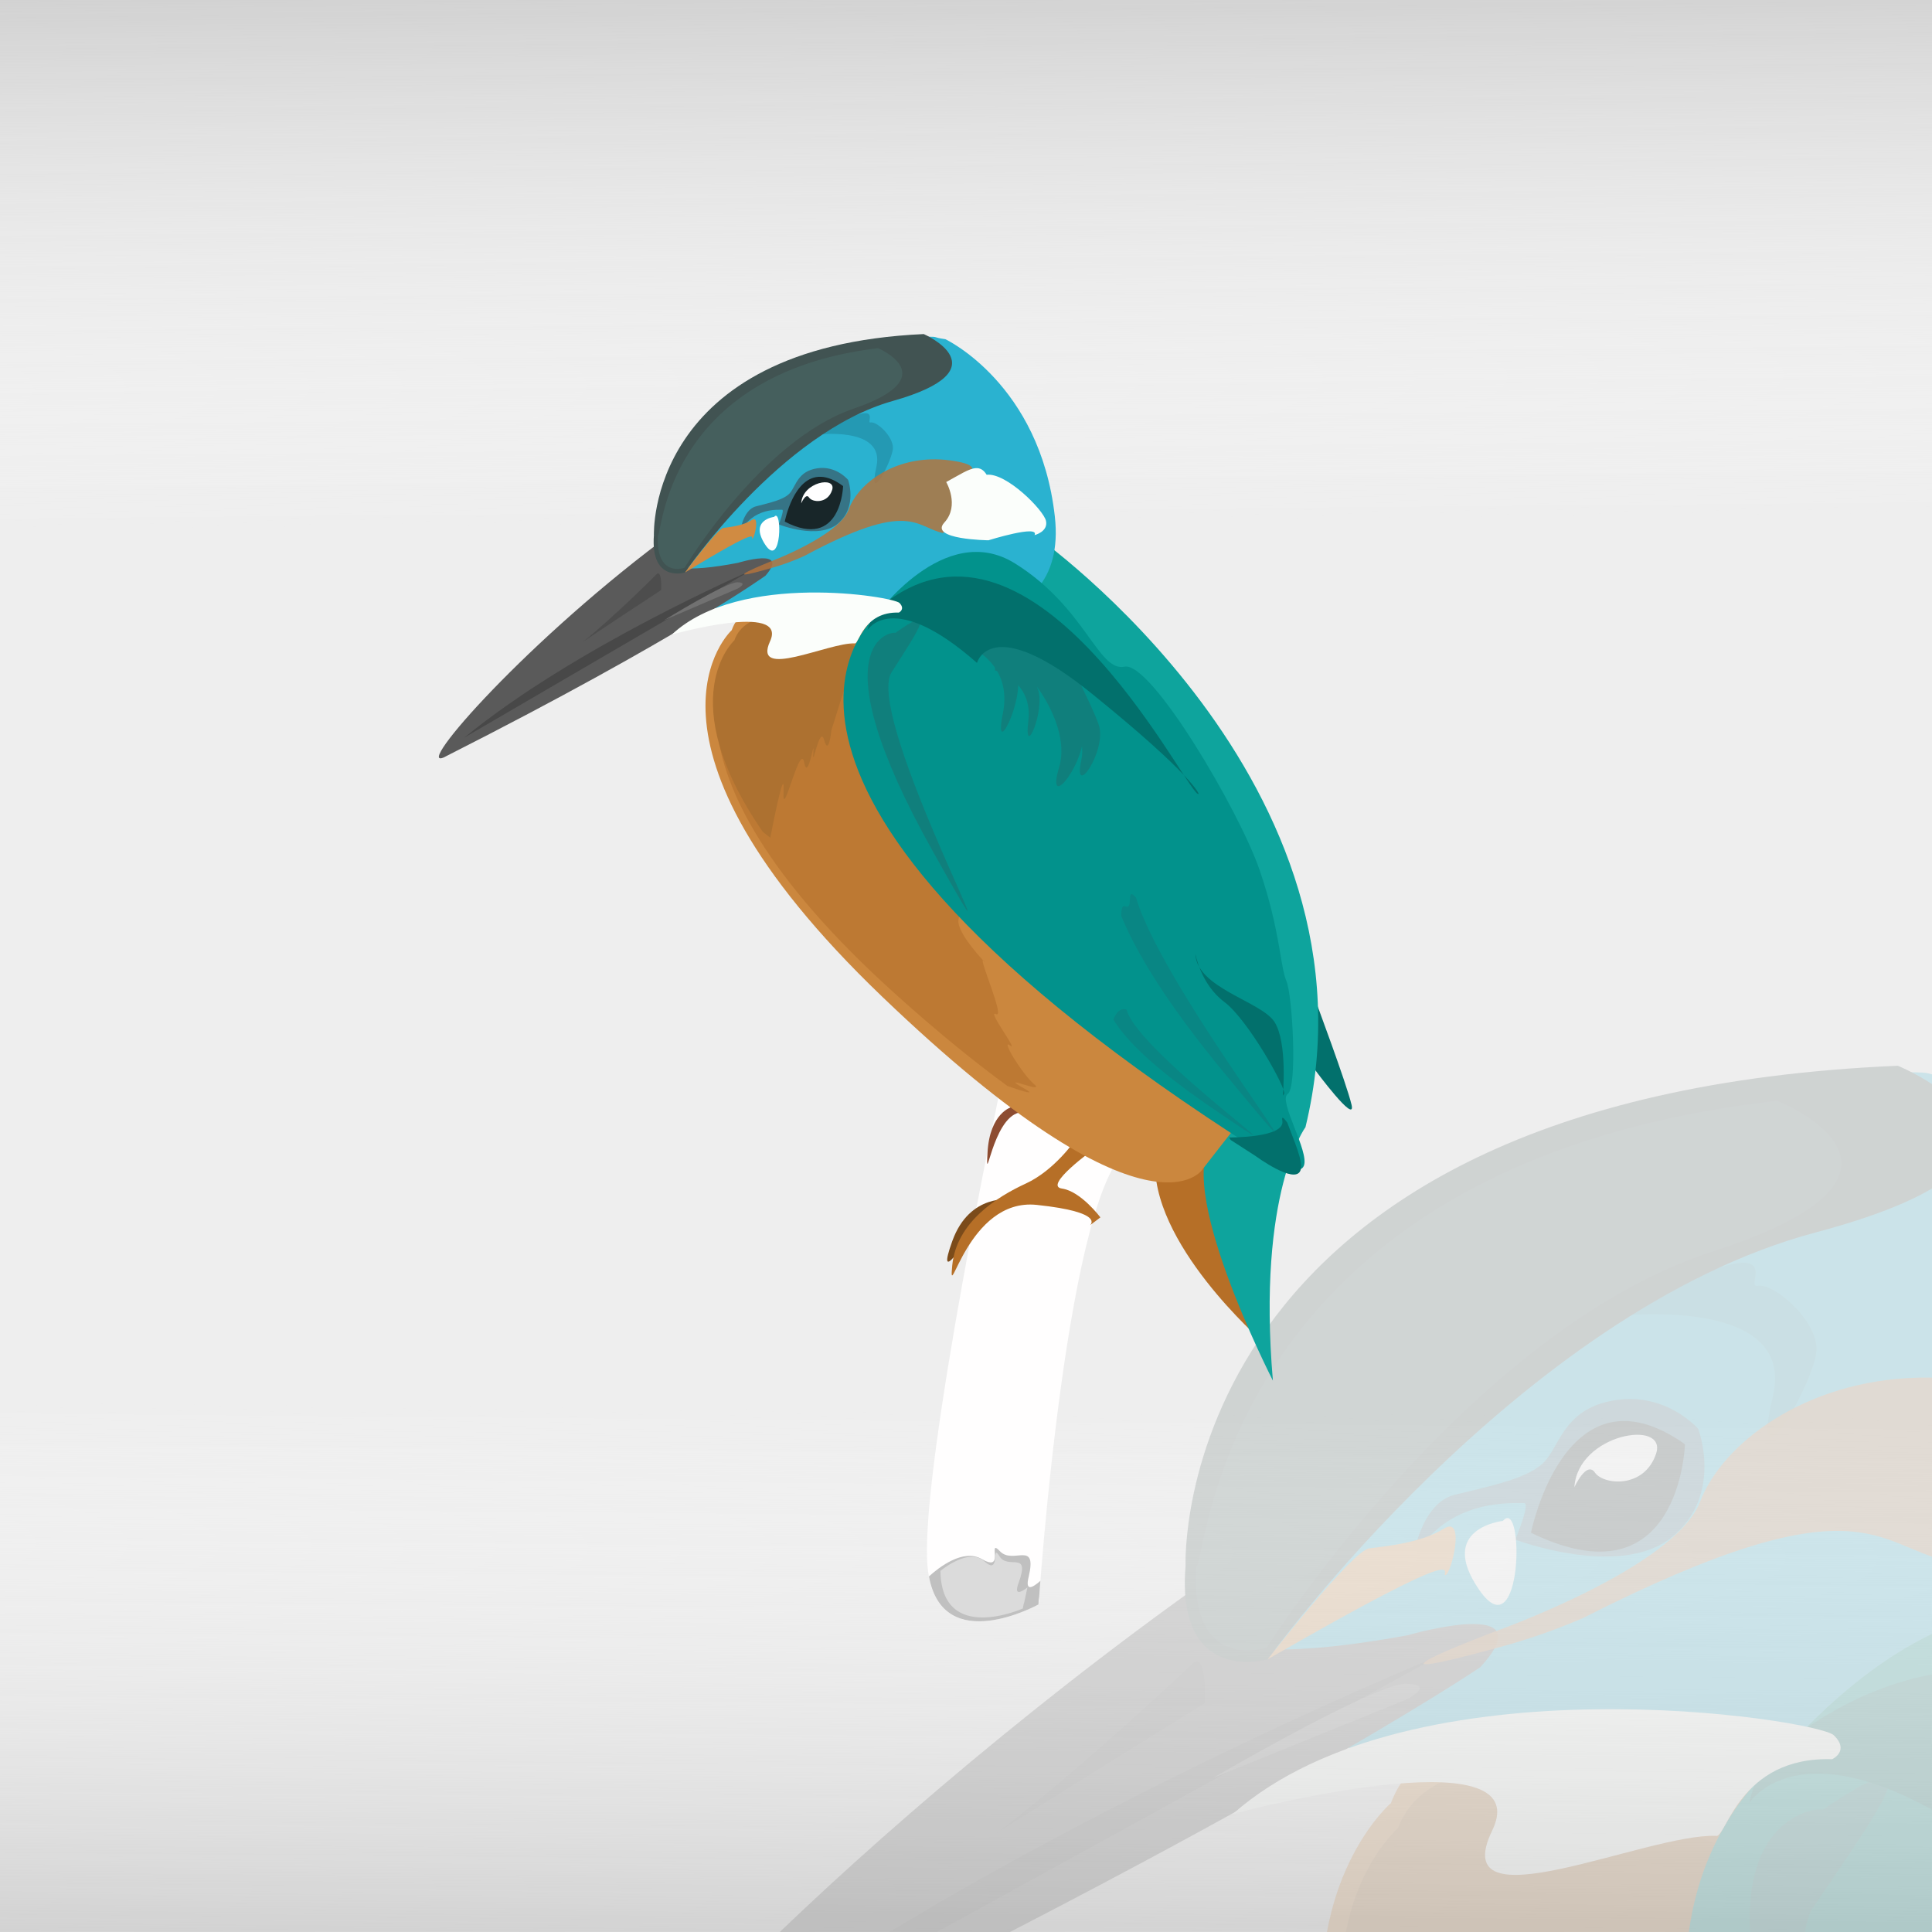
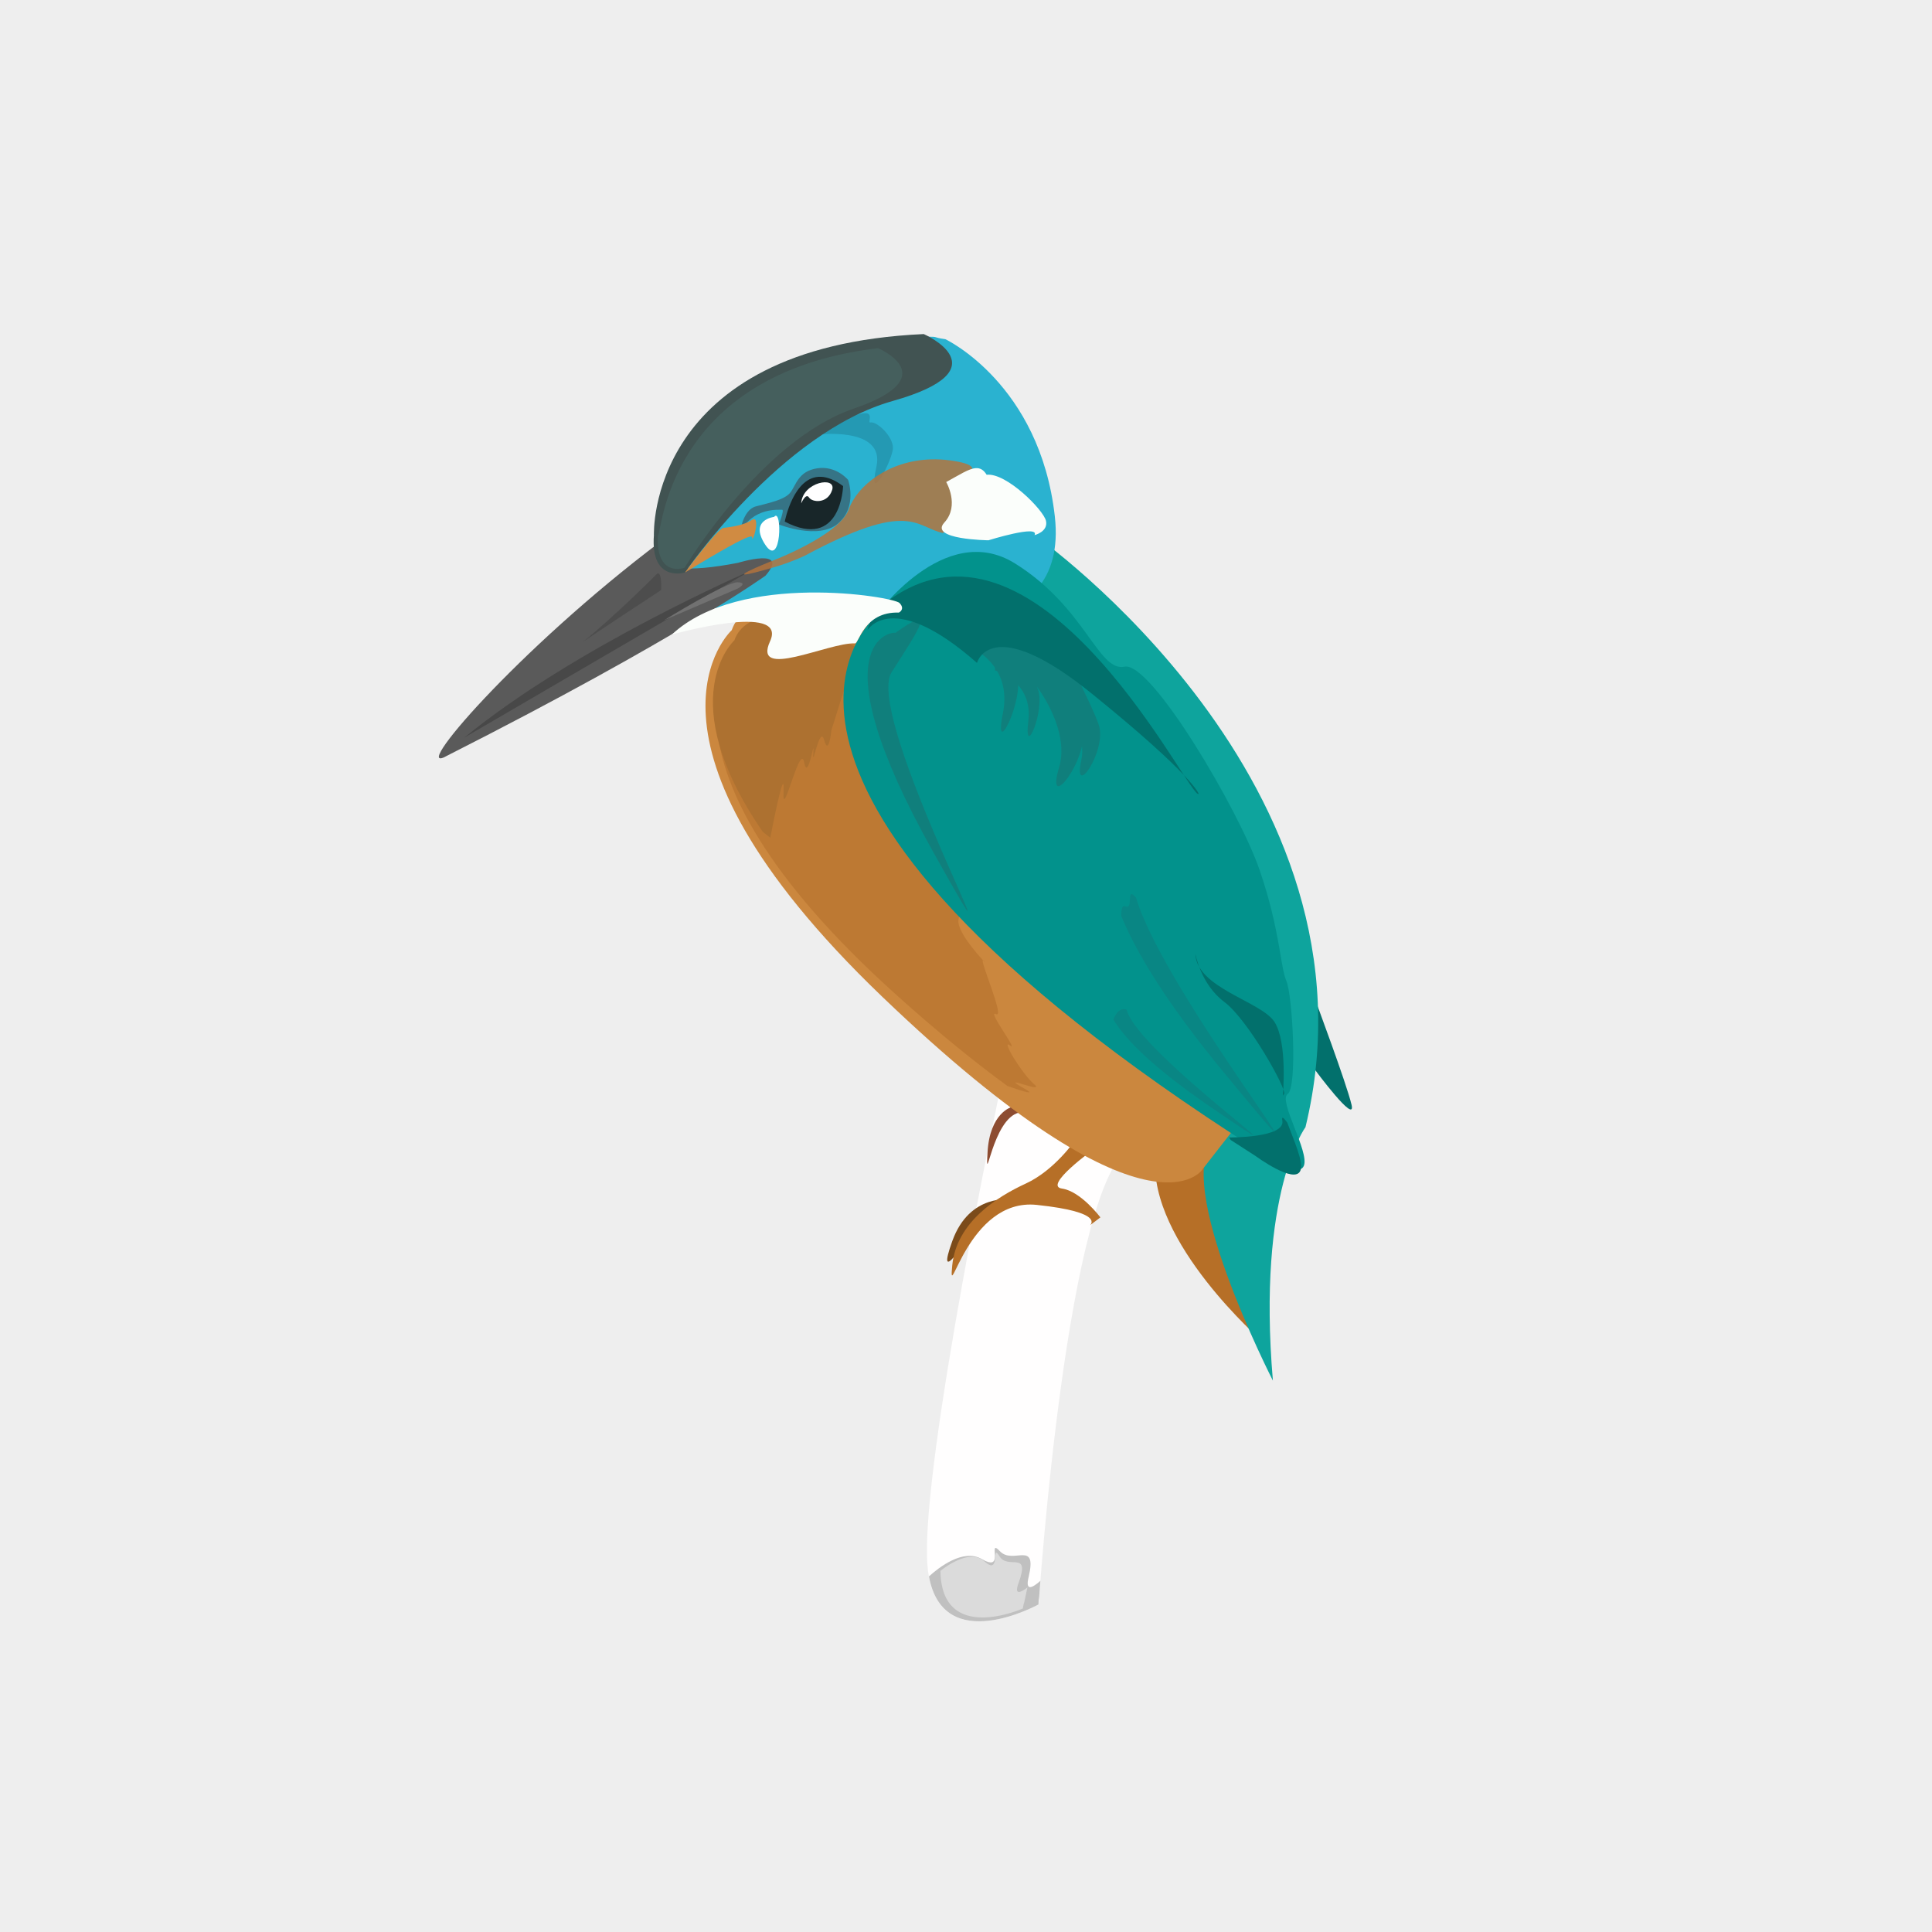
- <svg xmlns="http://www.w3.org/2000/svg" xmlns:xlink="http://www.w3.org/1999/xlink" width="500" height="500" viewBox="0 0 132.292 132.292">
-   <defs>
-     <linearGradient id="a">
-       <stop offset="0" stop-color="#fff" stop-opacity="0" />
-       <stop offset="1" stop-color="#d2d2d2" />
-     </linearGradient>
-     <linearGradient id="b" x1="150.908" x2="150.601" y1="96.973" y2="133.565" gradientTransform="scale(3.77953)" gradientUnits="userSpaceOnUse" xlink:href="#a" />
-     <linearGradient id="c" x1="150.908" x2="150.601" y1="96.973" y2="133.565" gradientTransform="matrix(1 0 0 -1 0 132.292)" gradientUnits="userSpaceOnUse" xlink:href="#a" />
-     <filter id="d" width="1" height="1" x="0" y="0" color-interpolation-filters="sRGB">
-       <feGaussianBlur />
-     </filter>
-   </defs>
+ <svg xmlns="http://www.w3.org/2000/svg" width="500" height="500" viewBox="0 0 132.292 132.292">
  <path fill="#eee" fill-rule="evenodd" d="M0 0h132.292v132.292H0z" paint-order="fill markers stroke" />
-   <path fill="url(#b)" d="M500 214.174c-73.784 77.125-200.995 236.18-314.252 86.717C101.012 189.066 39.832 204.358 0 245.959V500h500V214.174z" transform="scale(.26458)" />
-   <path fill="url(#c)" d="M132.292 75.625c-19.522-20.406-53.18-62.49-83.146-22.944C26.726 82.268 10.539 78.221 0 67.215V0h132.292z" />
-   <g stroke-width=".39" filter="url(#d)" opacity=".179" transform="matrix(2.63968 0 0 2.48977 -55.127 4.147)">
-     <path fill="#02706c" d="M96.89 78.007s2.862 3.863 2.517 2.406c-.344-1.457-2.517-7.268-2.517-7.268z" />
-     <path fill="#fffefe" d="M75.387 79.162s-5.431 25.68-5.033 32.58c.398 6.902 7.628 2.886 7.628 2.886s1.937-29.191 6.369-31.329c4.432-2.137-8.964-4.137-8.964-4.137z" />
-     <path fill="#8d4c31" d="M76.123 80.578s-1.482.386-1.64 3.089c-.158 2.703.323-2.309 2.172-2.716 1.85-.408-.532-.373-.532-.373z" />
-     <path fill="#b66f27" d="M93.283 96.599s-7.77-6.77-7.309-12.56c.46-5.79 5.935 1.736 5.935 1.736z" />
-     <path fill="#7b4b1a" d="M76.1 86.909s-2.833-.466-4.025 2.828c-1.192 3.293 1.009-.15 1.009-.15z" />
-     <path fill="#b66f27" d="M80.472 82.857s-1.397 2.046-3.36 2.951c-1.963.905-4.75 2.632-5.045 5.604-.295 2.972 1.027-4.64 5.785-4.138 4.758.503 3.644 1.395 3.644 1.395l.714-.54s-1.336-1.79-2.636-1.974c-1.301-.183 2.143-2.666 2.143-2.666z" />
-     <path fill="#0ea49d" d="M77.703 41.411s24.271 16.984 18.55 40.547c0 0-3.329 4.44-2.23 17.348 0 0-7.054-13.774-3.954-16.564 3.1-2.79-16.253-32.035-16.253-32.035z" />
-     <path fill="#2ab2d0" d="M70.327 27.823C57.288 27.805 51.638 41.4 51.638 41.4c.466-.358 4.41 6.072 5.499 5.918l11.52-.089s11.452 2.004 10.434-7.091c-1.018-9.095-7.493-12.14-7.493-12.14-.955-.136-.401-.172-1.27-.174z" />
-     <path fill="#cb873e" d="M56.966 47.922S48.8 55.318 67.283 73.029C85.73 90.707 89.278 84.76 89.223 84.812l3.304-4.234-23.87-33.35s-10.156-3.68-11.691.694z" />
-     <path fill="#bd7933" d="M59.828 46.909c-1.205.292-2.153.915-2.483 2.08 0 0-7.282 7.568 10.888 23.9 2.915 2.62 5.435 4.658 7.62 6.246 1.21.421 1.955.63 1.182.193-2.03-1.145 1.49.421.634-.32-.856-.743-2.304-3.156-1.645-2.65.659.507-1.635-2.49-.96-2.148.634.322-1.131-3.701-.896-3.698-.461-.487-1.79-2.022-1.676-2.75.152-.977.681-2.627.681-2.627l-6.045-11.319-.505-6.49a29.462 29.462 0 00-.491-.112zM74.17 70.513c.159.167.217.214.074.057-.034-.038-.058-.056-.074-.057z" />
-     <path fill="#ad7130" d="M59.59 46.943c-1.15.17-2.086.653-2.444 1.675 0 0-4.359 3.951 1.949 13.112l.514.402s1.015-5.336.906-3.155c-.109 2.18 1.134-3.434 1.41-2.01.275 1.423.72-1.946.63-.656-.09 1.29.431-1.993.742-.859.31 1.135.494-.68.494-.68l1.787-5.68z" />
-     <path fill="#02928c" d="M66.781 47.007s-13.354 11.362 26.3 36.594c0 0 2.663 1.962 3.06.998.398-.965-1.78-4.466-1.104-4.92.675-.456.326-6.79-.092-7.738-.418-.948-.43-3.517-1.833-7.597-1.404-4.08-7.421-14.292-9.244-13.922-1.822.37-2.653-4.044-7.509-7.072-4.855-3.029-9.578 3.657-9.578 3.657z" />
-     <path fill="#02706c" d="M94.705 81.31c-.05-.016-.066.04-.037.19.227 1.194-3.639 1.156-3.639 1.156l.103.173c.56.365 1.13.732 1.713 1.103 0 0 2.663 1.962 3.06.998.24-.583-.456-2.087-.898-3.29-.135-.185-.244-.312-.302-.33zM94.705 79.793s.333-3.639-.577-5.052c-.911-1.412-5.345-2.316-5.415-4.67 0 0 .35 2.082 1.984 3.307 1.634 1.224 4.275 5.972 4.096 6.29" />
-     <path fill="silver" d="M75.02 110.765c-.209.067.41 1.54-.919.765-1.284-.75-2.963.576-3.63 1.184 1.003 5.498 7.444 1.95 7.5 1.919 0-.173.015-.35.049-.531.018-.255.033-.463.082-1.087-.566.5-1.042.727-.811-.238.625-2.612-1.054-.832-1.961-1.789-.17-.18-.262-.239-.31-.223z" />
-     <path fill="#dbdbdb" d="M75.084 111.096c-.172.037.121 1.432-.82.584-.912-.821-2.404.18-3.007.65.072 5.056 5.595 2.6 5.643 2.579a2.86 2.86 0 01.107-.472c.047-.227.086-.413.206-.967-.51.384-.913.534-.606-.307.831-2.277-.72-.868-1.308-1.83-.11-.181-.175-.245-.215-.237z" />
-     <path fill="#107f7c" d="M73.301 49.084s2.915 1.163 2.234 4.52c-.68 3.357 1.452-.819.98-2.608-.473-1.79 3.885 2.917 2.873 6.299-1.012 3.382 2.137-.616 1.612-2.848-.526-2.233-1.79-4.84-1.042-4.488.75.352-6.483-1.912-6.483-1.912z" />
-     <path fill="#107f7c" d="M74.988 50.675s2.622.7 2.287 3.468c-.335 2.768 1.199-.781.651-2.188-.547-1.407 3.6 2.037 2.98 4.853-.622 2.816 1.81-.673 1.183-2.434-.628-1.76-1.927-3.763-1.249-3.54.679.222-5.781-1.011-5.781-1.011zM68.166 48.108c-.14-.117-5.561.453 2.605 15.016 7.254 12.937-4.832-9.235-2.857-12.325 1.947-3.046 3.128-4.748.252-2.691z" />
-     <path fill="#098684" d="M83.775 73.87c-.307.024-.525.344-.677.703.806 1.347 2.688 3.279 6.67 6.004 8.81 6.03-5.018-3.675-5.76-6.668a.552.552 0 00-.233-.038zM84.363 65.996c-.26-.045.05 1.052-.453.836-.218-.094-.276.213-.27.663 1.041 2.528 3.14 6.01 7.088 10.79 9.664 11.698-4.121-5.42-6.078-12.047-.135-.159-.227-.232-.287-.242z" />
-     <path fill="#5a5a5a" d="M52.15 41.811c-9.93 7.48-17.48 16.341-14.63 14.682 15.818-8.016 21.763-12.307 21.763-12.307 1.718-1.99-1.89-.877-1.89-.877-7.334 1.42-5.242-1.498-5.242-1.498z" />
-     <path fill="#484848" d="M58.218 43.87S46.299 49.013 38.65 55.278z" />
-     <path fill="#4d4d4d" d="M51.905 44.038a.177.177 0 00-.063.032s-2.838 2.855-5.035 4.626a840.249 840.249 0 015.327-3.524s.061-1.202-.23-1.134zm-5.098 4.658l-.074.05.01.003.064-.053z" />
-     <path fill="#367486" d="M57.523 41.257s.193-1.575 1.094-1.812c.9-.238 1.968-.451 2.362-.948.394-.497.527-1.46 1.84-1.66 1.312-.201 2.117.794 2.117.794s.66 1.816-.683 2.977c-1.343 1.161-4.061.07-4.061.07s.4-1.02.226-1.003c-.174.016-2.014-.204-2.895 1.582z" />
-     <path fill="#02706c" d="M66.265 47.913s1.694-2.865 7.495 2.248c0 0 .914-3.516 7.854 2.097 6.94 5.613 7.325 6.859 7.325 6.859-.423.786-10.636-20.687-21.09-13.333 0 0-1.35.787-1.584 2.129z" />
-     <path fill="#717171" d="M52.341 47.236s4.226-2.614 5.016-2.595c.79.02.014.432.014.432z" />
-     <path fill="#fbfefb" d="M52.868 48.218s7.958-2.237 6.725.458c-1.234 2.695 3.992.081 5.804.148.262.09.59-2.19 3.013-2.107 0 0 .465-.227.043-.66-.423-.434-10.935-2.187-15.585 2.161z" />
-     <path fill="#2499b3" d="M62.72 34.538s4.784-.63 4.153 2.196c-.631 2.825 1.123-.47 1.132-1.288.008-.817-1.11-1.835-1.53-1.749-.421.086 1.239-1.946-3.756.84z" />
-     <path fill="#415352" d="M51.638 41.399s-.502-12.895 18.477-13.754c0 0 5.551 2.416-2.135 4.585-7.686 2.168-14.212 11.739-14.212 11.739s-2.383.74-2.13-2.57z" />
-     <path fill="#121717" fill-opacity=".839" d="M63.073 37.417c-1.883-.067-2.475 3.071-2.475 3.071 3.875 2.003 3.994-2.434 3.994-2.434-.58-.435-1.084-.621-1.519-.637z" />
-     <path fill="#b4743d" fill-opacity=".839" d="M70.612 36.224c-2.916.085-5.05 1.81-5.626 3.409-.658 1.827-5.365 3.588-5.365 3.588s-4.18 1.678.176.41a15.59 15.59 0 002.141-.792c7.238-3.898 7.61-1.977 9.5-1.567 2.635-3.364.216-3.495.216-3.495s3.824-1.004.254-1.484a7.98 7.98 0 00-1.296-.069z" />
-     <path fill="#fbfefb" d="M73.68 36.825c-.485.03-1.12.461-2.026.952 0 0 .943 1.606-.13 2.775-1.072 1.168 3.023 1.213 3.023 1.213s3.514-1.097 3.156-.354c0 0 .943-.231.783-.972-.16-.741-2.715-3.315-4.065-3.16-.21-.345-.449-.472-.74-.454z" />
-     <path fill="#fff" d="M61.724 39.237s.316-.74.534-.402c.218.338 1.275.452 1.584-.517.309-.969-2.033-.557-2.118.919z" />
-     <path fill="#d08b42" d="M53.768 43.969s2.198-2.992 2.634-3.051c.437-.06 1.348-.15 1.934-.541.586-.392.183 1.28.04 1.275-.14-.003.86-1.022-4.608 2.317" />
-     <path fill="#fff" d="M59.869 40.163s-1.728.196-.608 1.905 1.174-2.609.608-1.905z" />
-     <path fill="#455f5d" d="M51.907 41.43c.287.093.44-11.06 15.078-12.82 0 0 4.683 1.964-1.672 4.142-6.355 2.177-11.57 10.891-11.57 10.891s-1.97.736-1.836-2.213z" />
-   </g>
-   <g filter="url(#d)">
+   <g>
    <path fill="#02706c" d="M90.029 73.237s2.86 3.863 2.516 2.406c-.344-1.457-2.517-7.268-2.517-7.268z" />
    <path fill="#fffefe" d="M68.525 74.393s-5.431 25.68-5.033 32.58c.398 6.901 7.628 2.885 7.628 2.885s1.937-29.191 6.369-31.328c4.432-2.138-8.964-4.137-8.964-4.137z" />
    <path fill="#8d4c31" d="M69.26 75.808s-1.48.386-1.639 3.09c-.158 2.703.323-2.31 2.172-2.717 1.85-.407-.532-.373-.532-.373z" />
    <path fill="#b66f27" d="M86.421 91.83s-7.77-6.77-7.31-12.56c.461-5.79 5.936 1.735 5.936 1.735z" />
    <path fill="#7b4b1a" d="M69.239 82.14s-2.834-.466-4.026 2.827c-1.192 3.293 1.009-.15 1.009-.15z" />
    <path fill="#b66f27" d="M73.61 78.087s-1.397 2.046-3.36 2.951c-1.963.906-4.75 2.632-5.045 5.604-.295 2.973 1.027-4.64 5.785-4.138 4.758.503 3.644 1.396 3.644 1.396l.714-.54s-1.336-1.791-2.636-1.975c-1.301-.183 2.143-2.665 2.143-2.665z" />
    <path fill="#0ea49d" d="M70.84 36.642s24.272 16.984 18.55 40.546c0 0-3.328 4.44-2.23 17.348 0 0-7.053-13.774-3.953-16.563 3.1-2.79-16.253-32.036-16.253-32.036z" />
    <path fill="#2ab2d0" d="M63.465 23.054c-13.039-.019-18.689 13.575-18.689 13.575.466-.358 4.41 6.073 5.499 5.918l11.52-.088s11.452 2.003 10.434-7.092c-1.018-9.095-7.493-12.14-7.493-12.14-.955-.135-.401-.172-1.27-.173z" />
    <path fill="#cb873e" d="M50.104 43.152S41.939 50.548 60.42 68.26c18.447 17.679 21.995 11.732 21.94 11.784l3.304-4.235-23.87-33.35s-10.156-3.68-11.691.694z" />
    <path fill="#bd7933" d="M52.966 42.14c-1.205.292-2.153.914-2.483 2.08 0 0-7.282 7.567 10.888 23.899 2.915 2.62 5.435 4.659 7.62 6.247 1.21.42 1.955.629 1.182.192-2.03-1.144 1.49.422.634-.32-.856-.743-2.304-3.156-1.645-2.649.659.507-1.635-2.49-.96-2.148.634.321-1.131-3.702-.896-3.698-.461-.488-1.79-2.023-1.676-2.75.152-.977.681-2.628.681-2.628l-6.045-11.318-.505-6.491a29.462 29.462 0 00-.491-.111zm14.341 23.603c.159.168.217.215.074.057-.034-.038-.058-.056-.074-.057z" />
    <path fill="#ad7130" d="M52.728 42.173c-1.15.17-2.086.653-2.444 1.675 0 0-4.359 3.952 1.949 13.113l.514.402s1.015-5.336.906-3.156c-.109 2.181 1.134-3.434 1.41-2.01.275 1.424.72-1.945.63-.656-.09 1.29.431-1.993.742-.858.31 1.134.494-.682.494-.682l1.787-5.679z" />
    <path fill="#02928c" d="M59.92 42.238S46.564 53.599 86.22 78.83c0 0 2.662 1.963 3.06.998.397-.964-1.78-4.465-1.105-4.92.675-.455.326-6.79-.092-7.738-.418-.947-.43-3.517-1.833-7.596-1.404-4.08-7.421-14.293-9.244-13.923-1.822.37-2.653-4.044-7.509-7.072-4.855-3.028-9.578 3.658-9.578 3.658z" />
    <path fill="#02706c" d="M87.843 76.54c-.05-.016-.066.04-.037.19.227 1.195-3.639 1.156-3.639 1.156l.103.173c.56.365 1.13.732 1.713 1.103 0 0 2.663 1.963 3.06.998.24-.583-.456-2.087-.898-3.29-.135-.185-.244-.311-.302-.33zM87.843 75.024s.333-3.64-.577-5.052c-.911-1.413-5.345-2.317-5.415-4.671 0 0 .35 2.083 1.984 3.307 1.634 1.224 4.275 5.972 4.096 6.29" />
    <path fill="silver" d="M68.158 105.995c-.209.067.41 1.541-.919.766-1.284-.75-2.963.576-3.63 1.183 1.003 5.498 7.444 1.95 7.5 1.92 0-.174.015-.35.049-.532.018-.255.033-.463.082-1.086-.566.5-1.042.727-.811-.238.625-2.613-1.054-.833-1.961-1.79-.17-.179-.262-.238-.31-.223z" />
    <path fill="#dbdbdb" d="M68.222 106.327c-.172.036.121 1.431-.82.583-.912-.82-2.404.18-3.007.65.072 5.057 5.595 2.6 5.643 2.58a2.86 2.86 0 01.107-.473c.047-.227.086-.412.206-.967-.51.385-.913.535-.606-.306.831-2.277-.72-.868-1.308-1.831-.11-.181-.175-.245-.215-.236z" />
    <path fill="#107f7c" d="M66.44 44.315s2.914 1.162 2.233 4.52c-.68 3.357 1.452-.82.98-2.609-.473-1.79 3.885 2.917 2.873 6.3-1.012 3.382 2.137-.616 1.612-2.849-.526-2.233-1.79-4.84-1.042-4.488.75.352-6.483-1.911-6.483-1.911z" />
    <path fill="#107f7c" d="M68.125 45.905s2.623.7 2.288 3.468c-.335 2.769 1.199-.78.651-2.188-.547-1.407 3.6 2.037 2.98 4.853-.622 2.816 1.81-.673 1.183-2.433-.628-1.761-1.927-3.763-1.249-3.54.679.222-5.781-1.012-5.781-1.012zM61.304 43.338c-.14-.117-5.561.453 2.605 15.017 7.254 12.937-4.832-9.235-2.857-12.326 1.947-3.045 3.128-4.747.252-2.69z" />
    <path fill="#098684" d="M76.913 69.101c-.308.024-.525.344-.677.703.806 1.346 2.688 3.278 6.67 6.004 8.81 6.03-5.018-3.676-5.76-6.669a.552.552 0 00-.233-.038zM77.501 61.226c-.26-.045.05 1.052-.453.836-.218-.093-.276.214-.27.663 1.041 2.528 3.14 6.011 7.088 10.79 9.664 11.699-4.121-5.42-6.078-12.047-.135-.158-.227-.232-.287-.242z" />
    <path fill="#5a5a5a" d="M45.289 37.042c-9.932 7.48-17.481 16.34-14.63 14.682C46.475 43.707 52.42 39.416 52.42 39.416c1.718-1.99-1.89-.876-1.89-.876-7.334 1.42-5.242-1.498-5.242-1.498z" />
    <path fill="#484848" d="M51.356 39.1s-11.919 5.145-19.567 11.41z" />
    <path fill="#4d4d4d" d="M45.043 39.269a.177.177 0 00-.063.031s-2.838 2.856-5.035 4.627a840.249 840.249 0 015.327-3.525s.061-1.202-.23-1.133zm-5.098 4.658l-.074.05.01.002.064-.052z" />
    <path fill="#367486" d="M50.66 36.487s.194-1.575 1.095-1.812c.9-.237 1.968-.45 2.362-.948.394-.496.527-1.46 1.84-1.66 1.312-.2 2.117.795 2.117.795s.66 1.815-.683 2.976-4.061.071-4.061.071.4-1.02.226-1.004c-.174.017-2.014-.203-2.895 1.582z" />
    <path fill="#02706c" d="M59.403 43.143s1.694-2.865 7.495 2.249c0 0 .914-3.516 7.854 2.097 6.94 5.613 7.325 6.858 7.325 6.858-.423.787-10.636-20.687-21.09-13.332 0 0-1.35.787-1.584 2.128z" />
    <path fill="#717171" d="M45.479 42.466s4.226-2.613 5.016-2.594c.79.019.014.431.014.431z" />
    <path fill="#fbfefb" d="M46.006 43.448s7.958-2.237 6.725.458c-1.234 2.695 3.992.082 5.804.148.262.09.59-2.189 3.013-2.107 0 0 .465-.226.043-.66-.423-.433-10.935-2.187-15.585 2.161z" />
    <path fill="#2499b3" d="M55.857 29.768s4.785-.629 4.154 2.196c-.631 2.825 1.123-.47 1.132-1.287.008-.818-1.11-1.835-1.53-1.75-.421.086 1.239-1.946-3.756.841z" />
    <path fill="#415352" d="M44.776 36.629s-.502-12.895 18.477-13.754c0 0 5.551 2.417-2.135 4.585C53.432 29.63 46.906 39.2 46.906 39.2s-2.383.74-2.13-2.571z" />
    <path fill="#121717" fill-opacity=".839" d="M56.211 32.648c-1.883-.067-2.475 3.07-2.475 3.07 3.875 2.003 3.994-2.434 3.994-2.434-.58-.434-1.084-.62-1.519-.636z" />
    <path fill="#b4743d" fill-opacity=".839" d="M63.75 31.455c-2.916.084-5.05 1.809-5.626 3.408-.658 1.828-5.365 3.588-5.365 3.588s-4.18 1.679.176.41a15.59 15.59 0 002.141-.792c7.238-3.898 7.61-1.976 9.5-1.566 2.635-3.365.216-3.496.216-3.496s3.824-1.003.254-1.483a7.98 7.98 0 00-1.296-.07z" />
    <path fill="#fbfefb" d="M66.819 32.056c-.486.03-1.121.46-2.028.951 0 0 .944 1.606-.129 2.775-1.072 1.169 3.023 1.213 3.023 1.213s3.514-1.096 3.156-.353c0 0 .943-.232.783-.973-.16-.74-2.715-3.315-4.065-3.16-.21-.345-.449-.471-.74-.453z" />
    <path fill="#fff" d="M54.862 34.467s.316-.74.534-.402c.218.339 1.275.453 1.584-.516.309-.97-2.033-.558-2.118.918z" />
    <path fill="#d08b42" d="M46.906 39.2s2.198-2.993 2.634-3.052c.437-.059 1.348-.15 1.934-.541.586-.392.183 1.28.04 1.276-.14-.004.86-1.022-4.608 2.316" />
    <path fill="#fff" d="M53.007 35.393s-1.728.197-.608 1.905c1.12 1.709 1.174-2.608.608-1.905z" />
    <path fill="#455f5d" d="M45.045 36.66c.287.093.44-11.06 15.078-12.82 0 0 4.683 1.965-1.672 4.142-6.355 2.178-11.57 10.892-11.57 10.892s-1.97.735-1.836-2.213z" />
  </g>
</svg>
